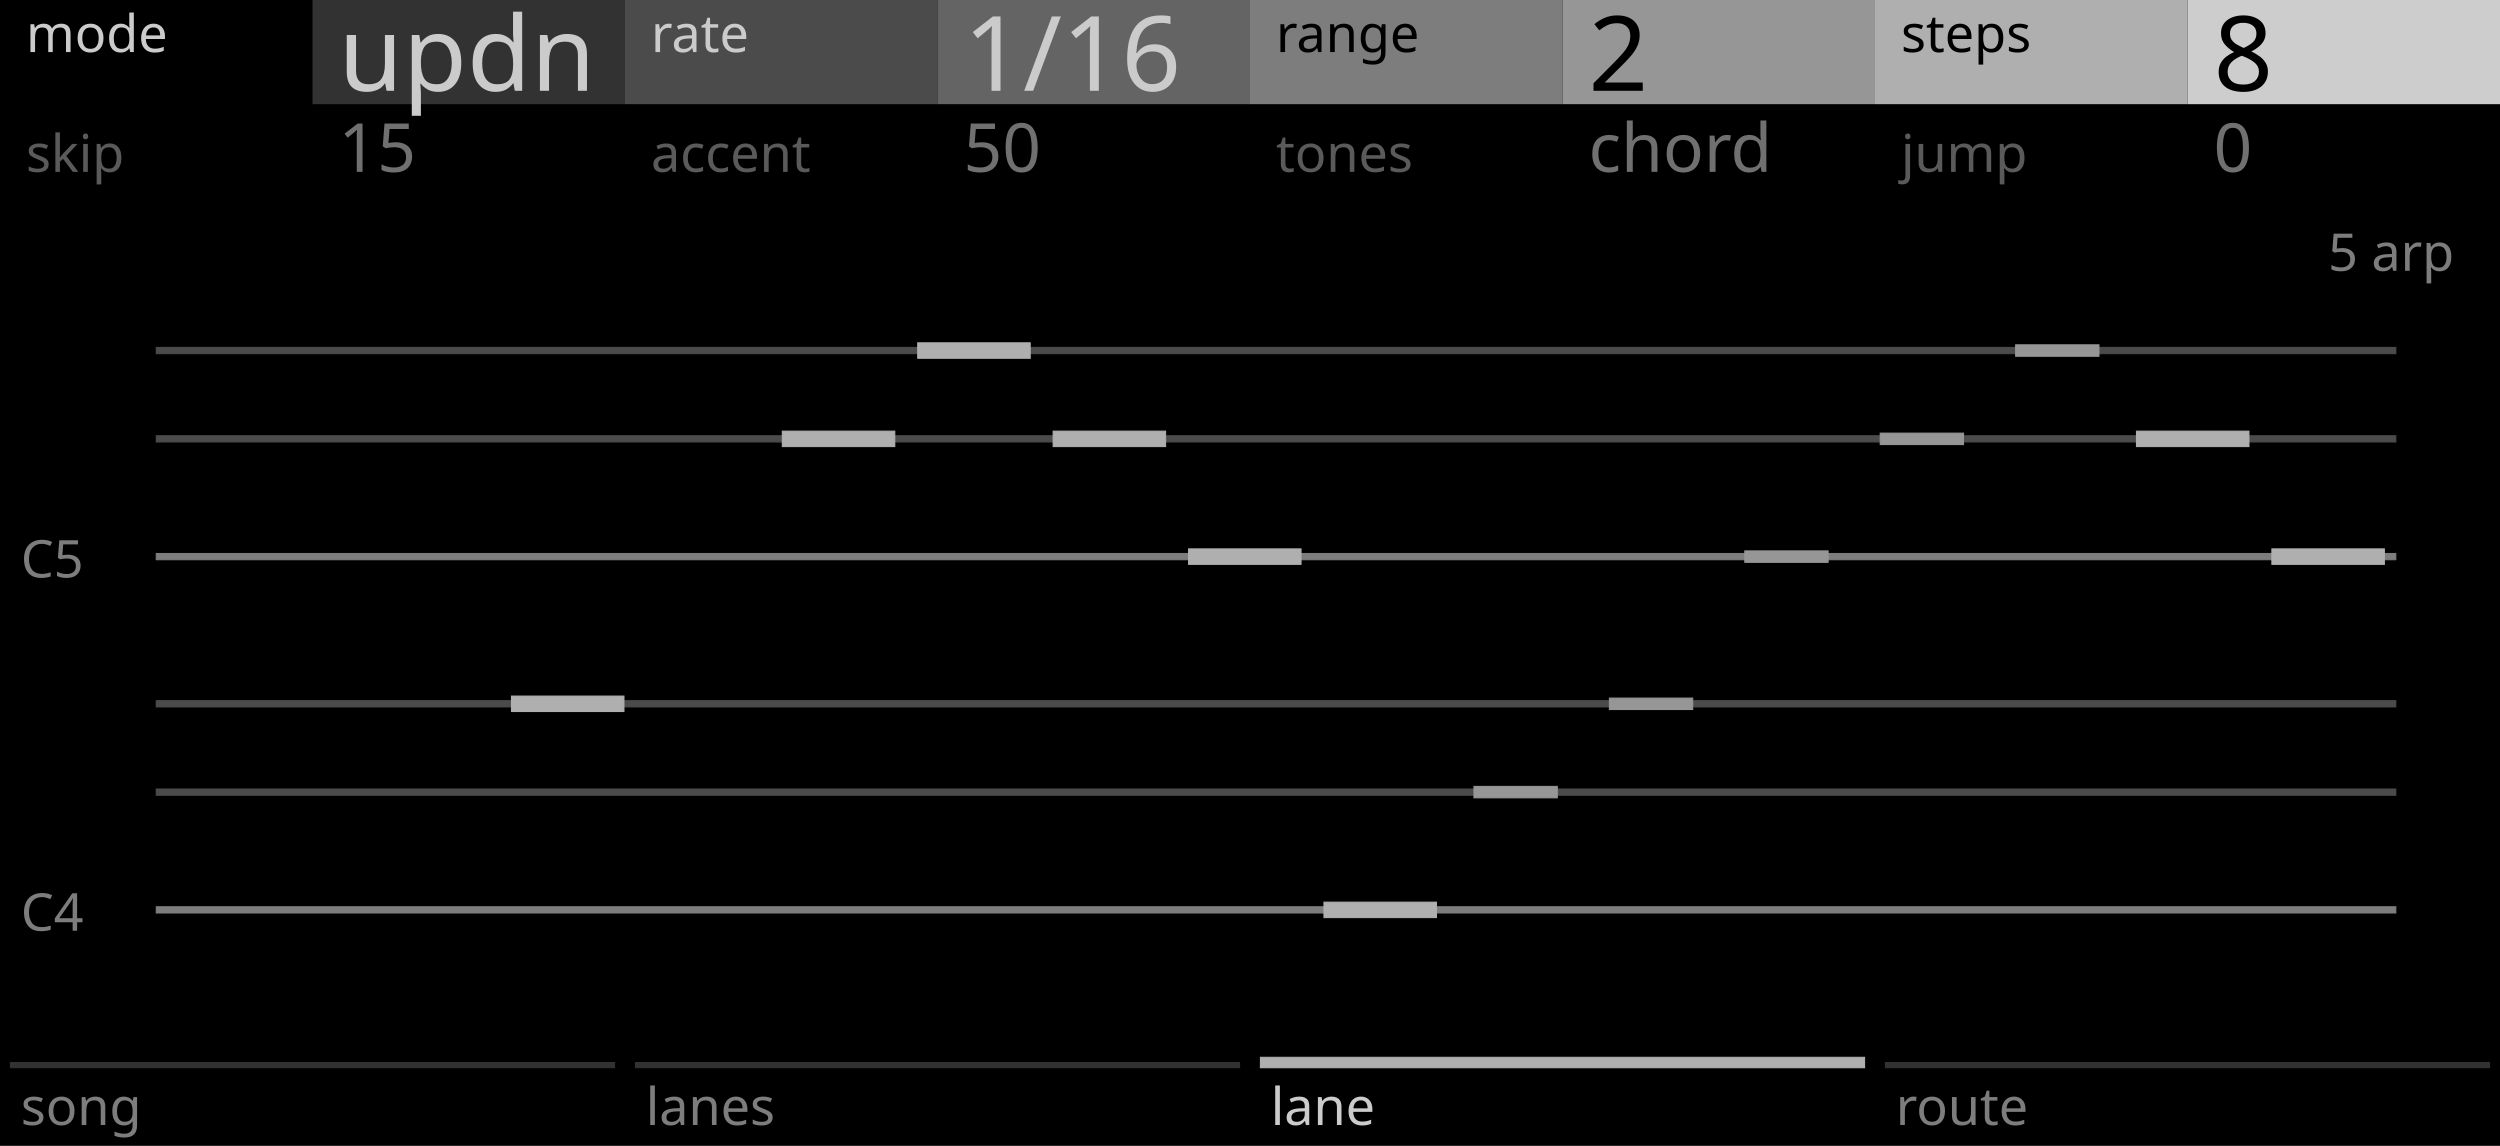
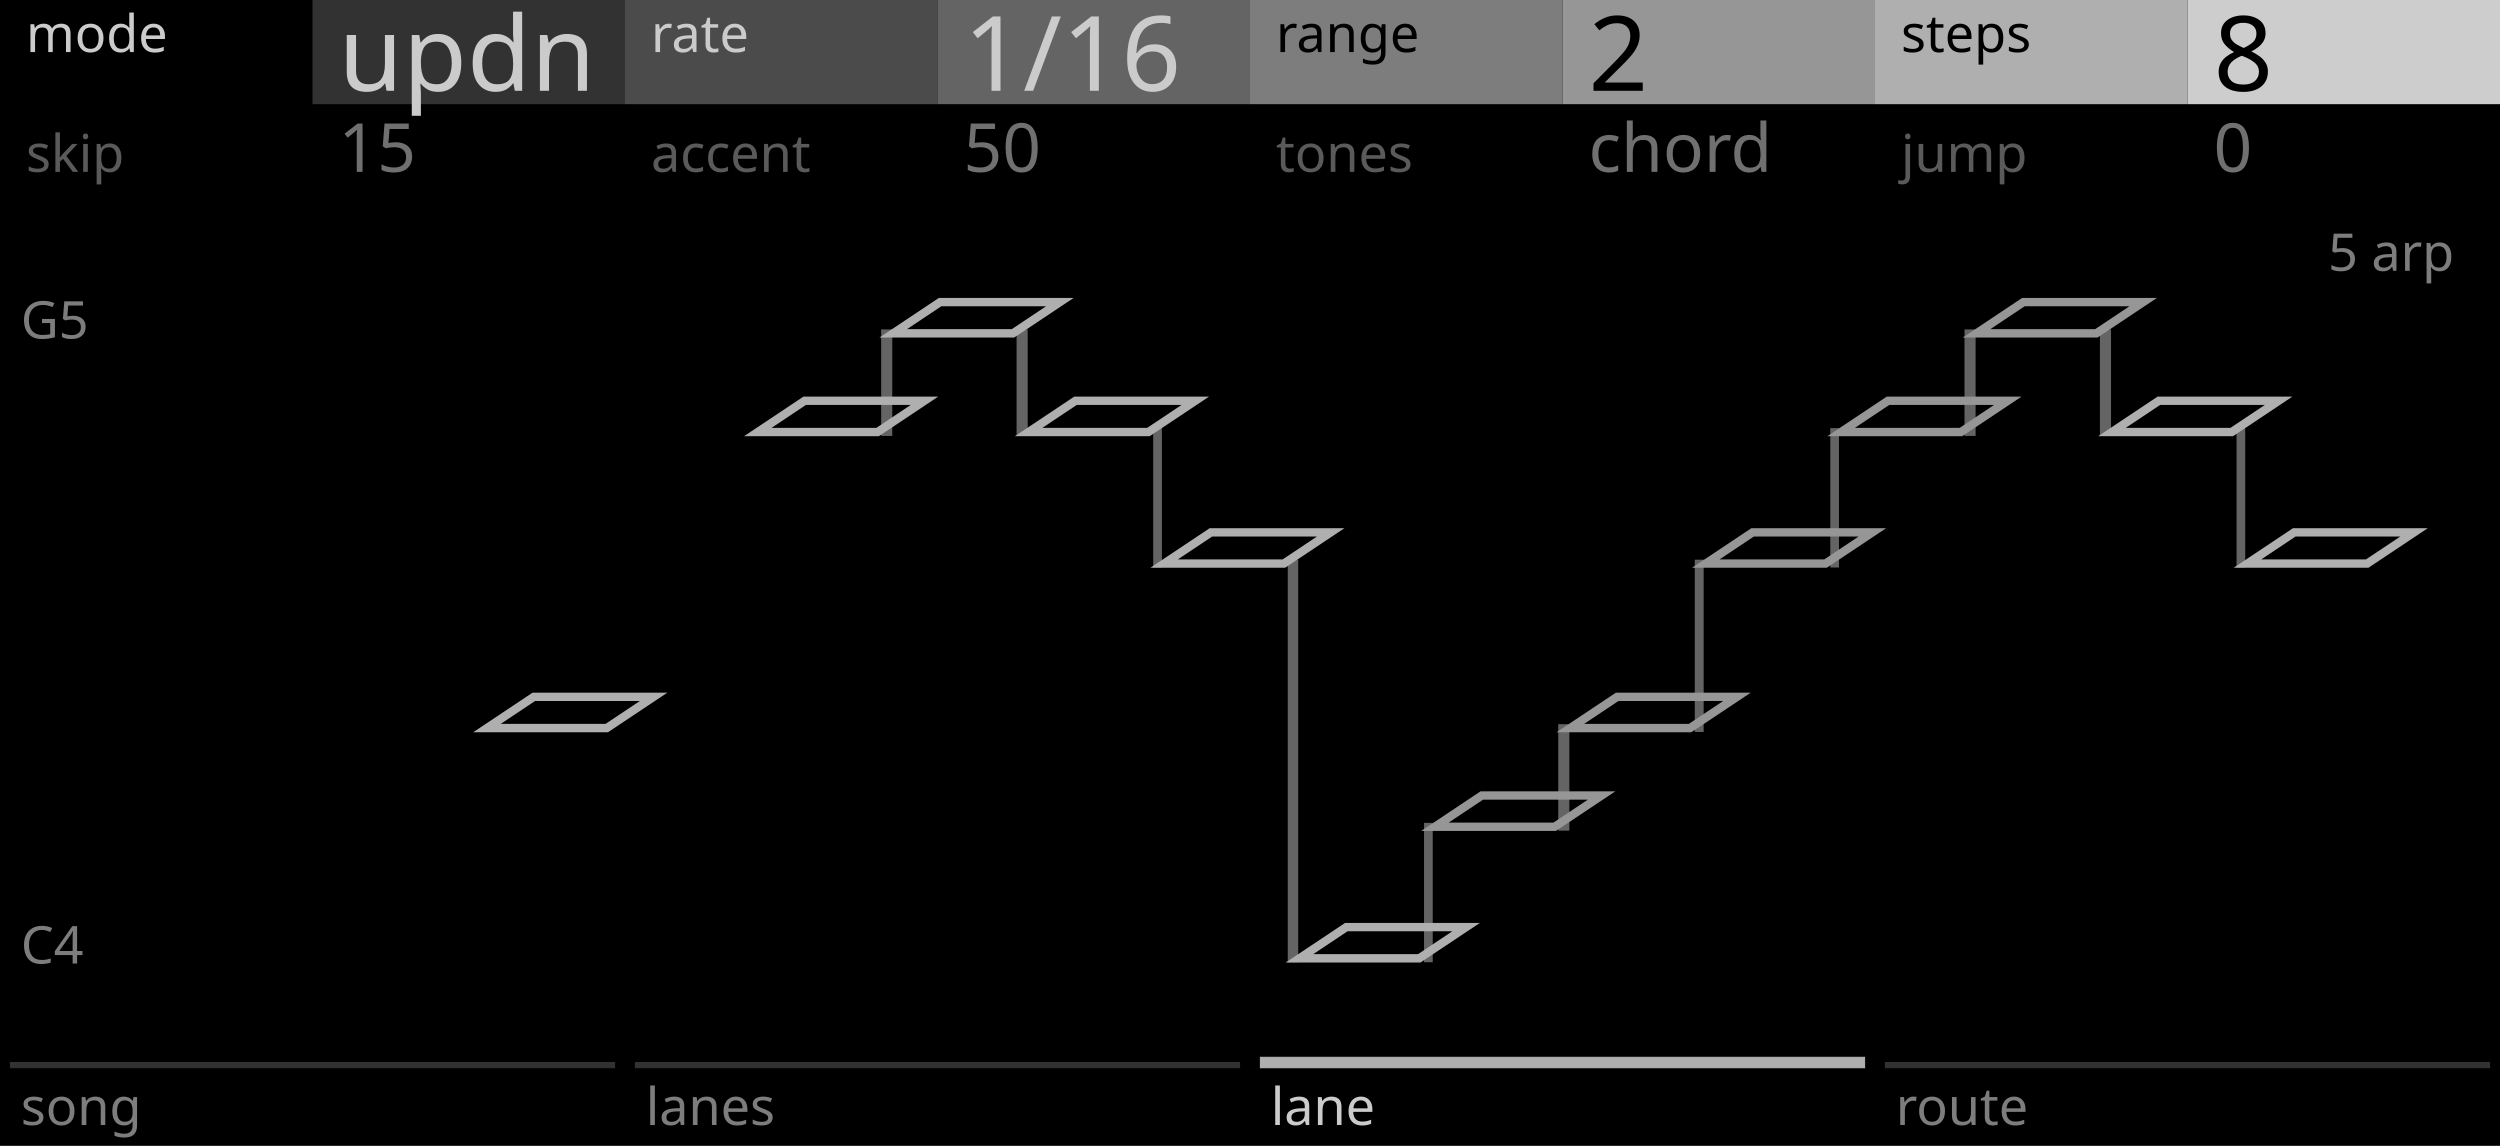
<svg xmlns="http://www.w3.org/2000/svg" width="480" height="220" viewBox="0 0 480 220">
  <g id="preview_canvas">
    <rect x="0" y="0" width="480" height="220" fill="#000000" stroke="none" />
  </g>
  <g id="preview_header">
    <rect x="0" y="0" width="60" height="20" fill="#000000" stroke="none" />
    <rect x="60" y="0" width="60" height="20" fill="#323232" stroke="none" />
    <rect x="120" y="0" width="60" height="20" fill="#4B4B4B" stroke="none" />
    <rect x="180" y="0" width="60" height="20" fill="#646464" stroke="none" />
    <rect x="240" y="0" width="60" height="20" fill="#7D7D7D" stroke="none" />
    <rect x="300" y="0" width="60" height="20" fill="#969696" stroke="none" />
    <rect x="360" y="0" width="60" height="20" fill="#AFAFAF" stroke="none" />
    <rect x="420" y="0" width="60" height="20" fill="#CDCDCD" stroke="none" />
    <text transform="matrix(1 0 0 1 5 10)" fill="#CBCBCB" stroke="none" font-family="UniversNextPro-Light" font-size="10px">mode</text>
    <text transform="matrix(1 0 0 1 65 17.44)" fill="#CBCBCB" stroke="none" font-family="UniversNextPro-Light" font-size="20px">updn</text>
    <text transform="matrix(1 0 0 1 5 33)" fill="#5A5A5A" stroke="none" font-family="UniversNextPro-Light" font-size="10px">skip</text>
    <text transform="matrix(1 0 0 1 65 33)" fill="#707070" stroke="none" font-family="UniversNextPro-Light" font-size="13px">15</text>
    <text transform="matrix(1 0 0 1 125 10)" fill="#CBCBCB" stroke="none" font-family="UniversNextPro-Light" font-size="10px">rate</text>
    <text transform="matrix(1 0 0 1 185 17.44)" fill="#CBCBCB" stroke="none" font-family="UniversNextPro-Light" font-size="20px">1/16</text>
    <text transform="matrix(1 0 0 1 125 33)" fill="#5A5A5A" stroke="none" font-family="UniversNextPro-Light" font-size="10px">accent</text>
    <text transform="matrix(1 0 0 1 185 33)" fill="#707070" stroke="none" font-family="UniversNextPro-Light" font-size="13px">50</text>
    <text transform="matrix(1 0 0 1 245 10)" fill="#000000" stroke="none" font-family="UniversNextPro-Light" font-size="10px">range</text>
    <text transform="matrix(1 0 0 1 305 17.44)" fill="#000000" stroke="none" font-family="UniversNextPro-Light" font-size="20px">2</text>
    <text transform="matrix(1 0 0 1 245 33)" fill="#5A5A5A" stroke="none" font-family="UniversNextPro-Light" font-size="10px">tones</text>
    <text transform="matrix(1 0 0 1 305 33)" fill="#707070" stroke="none" font-family="UniversNextPro-Light" font-size="13px">chord</text>
    <text transform="matrix(1 0 0 1 365 10)" fill="#000000" stroke="none" font-family="UniversNextPro-Light" font-size="10px">steps</text>
    <text transform="matrix(1 0 0 1 425 17.44)" fill="#000000" stroke="none" font-family="UniversNextPro-Light" font-size="20px">8</text>
    <text transform="matrix(1 0 0 1 365 33)" fill="#5A5A5A" stroke="none" font-family="UniversNextPro-Light" font-size="10px">jump</text>
    <text transform="matrix(1 0 0 1 425 33)" fill="#707070" stroke="none" font-family="UniversNextPro-Light" font-size="13px">0</text>
  </g>
  <path id="cond_palette_0" d="M 700 300 L 704 300 L 704 304 Z" fill="#000000" stroke="#000000" stroke-width="0.2" />
  <path id="cond_palette_1" d="M 708 300 L 712 300 L 712 304 Z" fill="#323232" stroke="#323232" stroke-width="0.2" />
  <path id="cond_palette_2" d="M 716 300 L 720 300 L 720 304 Z" fill="#4B4B4B" stroke="#4B4B4B" stroke-width="0.2" />
  <path id="cond_palette_3" d="M 724 300 L 728 300 L 728 304 Z" fill="#646464" stroke="#646464" stroke-width="0.2" />
  <path id="cond_palette_4" d="M 732 300 L 736 300 L 736 304 Z" fill="#7D7D7D" stroke="#7D7D7D" stroke-width="0.2" />
  <path id="cond_palette_5" d="M 740 300 L 744 300 L 744 304 Z" fill="#969696" stroke="#969696" stroke-width="0.2" />
  <path id="cond_palette_6" d="M 748 300 L 752 300 L 752 304 Z" fill="#AFAFAF" stroke="#AFAFAF" stroke-width="0.2" />
  <path id="cond_palette_7" d="M 756 300 L 760 300 L 760 304 Z" fill="#CDCDCD" stroke="#CDCDCD" stroke-width="0.2" />
  <path id="cond_palette_8" d="M 764 300 L 768 300 L 768 304 Z" fill="#000000" stroke="#646464" stroke-width="1.5" />
  <path id="cond_palette_9" d="M 772 300 L 776 300 L 776 304 Z" fill="#000000" stroke="#7D7D7D" stroke-width="1.5" />
  <path id="cond_palette_10" d="M 780 300 L 784 300 L 784 304 Z" fill="#000000" stroke="#969696" stroke-width="1.5" />
  <path id="cond_palette_11" d="M 788 300 L 792 300 L 792 304 Z" fill="#000000" stroke="#969696" stroke-width="1.6" />
  <path id="cond_palette_12" d="M 796 300 L 800 300 L 800 304 Z" fill="#000000" stroke="#AFAFAF" stroke-width="1.6" />
  <path id="cond_palette_13" d="M 804 300 L 808 300 L 808 304 Z" fill="#000000" stroke="#CDCDCD" stroke-width="2.2" />
  <path id="cond_palette_14" d="M 812 300 L 816 300 L 816 304 Z" fill="#000000" stroke="#646464" stroke-width="1.5" />
  <path id="cond_palette_15" d="M 820 300 L 824 300 L 824 304 Z" fill="#000000" stroke="#CDCDCD" stroke-width="1.6" />
  <path d="M 2 204 L 118 204 L 118 205 L 2 205 Z" fill="#323232" stroke="#323232" stroke-width="0.2" />
  <path d="M 122 204 L 238 204 L 238 205 L 122 205 Z" fill="#323232" stroke="#323232" stroke-width="0.2" />
  <path d="M 242 204 L 358 204 L 358 205 L 242 205 Z" fill="#323232" stroke="#323232" stroke-width="0.2" />
  <path d="M 362 204 L 478 204 L 478 205 L 362 205 Z" fill="#323232" stroke="#323232" stroke-width="0.2" />
-   <path id="cond_node_16" transform="matrix(1 0 0 1 460 174.696)" d="M -430 -0.6 L 0 -0.6 L 0 0.6 L -430 0.6 Z" fill="#7D7D7D" stroke="#7D7D7D" stroke-width="0.2" />
-   <path id="cond_node_17" transform="matrix(1 0 0 1 460 152.087)" d="M -430 -0.6 L 0 -0.6 L 0 0.6 L -430 0.6 Z" fill="#4B4B4B" stroke="#4B4B4B" stroke-width="0.2" />
-   <path id="cond_node_18" transform="matrix(1 0 0 1 460 135.13)" d="M -430 -0.6 L 0 -0.6 L 0 0.6 L -430 0.6 Z" fill="#4B4B4B" stroke="#4B4B4B" stroke-width="0.2" />
-   <path id="cond_node_19" transform="matrix(1 0 0 1 460 106.87)" d="M -430 -0.6 L 0 -0.6 L 0 0.6 L -430 0.6 Z" fill="#7D7D7D" stroke="#7D7D7D" stroke-width="0.2" />
-   <path id="cond_node_20" transform="matrix(1 0 0 1 460 84.261)" d="M -430 -0.6 L 0 -0.6 L 0 0.6 L -430 0.6 Z" fill="#4B4B4B" stroke="#4B4B4B" stroke-width="0.2" />
-   <path id="cond_node_21" transform="matrix(1 0 0 1 460 67.304)" d="M -430 -0.6 L 0 -0.6 L 0 0.6 L -430 0.6 Z" fill="#4B4B4B" stroke="#4B4B4B" stroke-width="0.2" />
-   <path id="cond_node_210" transform="matrix(1 0 0 1 109 135.13)" d="M -10.8 -1.485 L 10.8 -1.485 L 10.8 1.485 L -10.8 1.485 Z" fill="#AFAFAF" stroke="#AFAFAF" stroke-width="0.2" />
-   <path id="cond_node_211" transform="matrix(1 0 0 1 161 84.261)" d="M -10.8 -1.485 L 10.8 -1.485 L 10.8 1.485 L -10.8 1.485 Z" fill="#AFAFAF" stroke="#AFAFAF" stroke-width="0.2" />
-   <path id="cond_node_212" transform="matrix(1 0 0 1 187 67.304)" d="M -10.8 -1.485 L 10.8 -1.485 L 10.8 1.485 L -10.8 1.485 Z" fill="#AFAFAF" stroke="#AFAFAF" stroke-width="0.2" />
-   <path id="cond_node_213" transform="matrix(1 0 0 1 213 84.261)" d="M -10.8 -1.485 L 10.8 -1.485 L 10.8 1.485 L -10.8 1.485 Z" fill="#AFAFAF" stroke="#AFAFAF" stroke-width="0.2" />
-   <path id="cond_node_214" transform="matrix(1 0 0 1 239 106.87)" d="M -10.8 -1.485 L 10.8 -1.485 L 10.8 1.485 L -10.8 1.485 Z" fill="#AFAFAF" stroke="#AFAFAF" stroke-width="0.2" />
-   <path id="cond_node_215" transform="matrix(1 0 0 1 265 174.696)" d="M -10.8 -1.485 L 10.8 -1.485 L 10.8 1.485 L -10.8 1.485 Z" fill="#AFAFAF" stroke="#AFAFAF" stroke-width="0.2" />
-   <path id="cond_node_216" transform="matrix(1 0 0 1 291 152.087)" d="M -8 -1.1 L 8 -1.1 L 8 1.1 L -8 1.1 Z" fill="#969696" stroke="#969696" stroke-width="0.2" />
-   <path id="cond_node_217" transform="matrix(1 0 0 1 317 135.13)" d="M -8 -1.1 L 8 -1.1 L 8 1.1 L -8 1.1 Z" fill="#969696" stroke="#969696" stroke-width="0.2" />
-   <path id="cond_node_218" transform="matrix(1 0 0 1 343 106.87)" d="M -8 -1.1 L 8 -1.1 L 8 1.1 L -8 1.1 Z" fill="#969696" stroke="#969696" stroke-width="0.2" />
-   <path id="cond_node_219" transform="matrix(1 0 0 1 369 84.261)" d="M -8 -1.1 L 8 -1.1 L 8 1.1 L -8 1.1 Z" fill="#969696" stroke="#969696" stroke-width="0.2" />
-   <path id="cond_node_220" transform="matrix(1 0 0 1 395 67.304)" d="M -8 -1.1 L 8 -1.1 L 8 1.1 L -8 1.1 Z" fill="#969696" stroke="#969696" stroke-width="0.2" />
-   <path id="cond_node_221" transform="matrix(1 0 0 1 421 84.261)" d="M -10.8 -1.485 L 10.8 -1.485 L 10.8 1.485 L -10.8 1.485 Z" fill="#AFAFAF" stroke="#AFAFAF" stroke-width="0.2" />
-   <path id="cond_node_222" transform="matrix(1 0 0 1 447 106.87)" d="M -10.8 -1.485 L 10.8 -1.485 L 10.8 1.485 L -10.8 1.485 Z" fill="#AFAFAF" stroke="#AFAFAF" stroke-width="0.2" />
-   <path id="cond_node_236" transform="matrix(1 0 0 1 242 203)" d="M 0 0 L 116 0 L 116 2 L 0 2 Z" fill="#AFAFAF" stroke="#AFAFAF" stroke-width="0.2" />
+   <path id="cond_node_210" transform="matrix(1 0 0 1 170.25 64)" d="M -0.316 0 L 0.316 0 L 0.316 18.947 L -0.316 18.947 Z" fill="none" stroke="#646464" stroke-width="1.5" />
+   <path id="cond_node_211" transform="matrix(1 0 0 1 196.25 64)" d="M -0.316 0 L 0.316 0 L 0.316 18.947 L -0.316 18.947 Z" fill="none" stroke="#646464" stroke-width="1.5" />
+   <path id="cond_node_212" transform="matrix(1 0 0 1 300.25 139.789)" d="M -0.316 0 L 0.316 0 L 0.316 18.947 L -0.316 18.947 Z" fill="none" stroke="#646464" stroke-width="1.5" />
+   <path id="cond_node_213" transform="matrix(1 0 0 1 378.25 64)" d="M -0.316 0 L 0.316 0 L 0.316 18.947 L -0.316 18.947 Z" fill="none" stroke="#646464" stroke-width="1.5" />
+   <path id="cond_node_214" transform="matrix(1 0 0 1 404.25 64)" d="M -0.316 0 L 0.316 0 L 0.316 18.947 L -0.316 18.947 Z" fill="none" stroke="#646464" stroke-width="1.5" />
+   <path id="cond_node_218" transform="matrix(1 0 0 1 222.25 82.947)" d="M -0.084 0 L 0.084 0 L 0.084 25.263 L -0.084 25.263 Z" fill="none" stroke="#646464" stroke-width="1.5" />
+   <path id="cond_node_219" transform="matrix(1 0 0 1 248.25 108.211)" d="M -0.253 0 L 0.253 0 L 0.253 75.789 L -0.253 75.789 Z" fill="none" stroke="#646464" stroke-width="1.5" />
+   <path id="cond_node_220" transform="matrix(1 0 0 1 274.25 158.737)" d="M -0.084 0 L 0.084 0 L 0.084 25.263 L -0.084 25.263 Z" fill="none" stroke="#646464" stroke-width="1.5" />
+   <path id="cond_node_221" transform="matrix(1 0 0 1 326.25 108.211)" d="M -0.105 0 L 0.105 0 L 0.105 31.579 L -0.105 31.579 Z" fill="none" stroke="#646464" stroke-width="1.5" />
+   <path id="cond_node_222" transform="matrix(1 0 0 1 352.25 82.947)" d="M -0.084 0 L 0.084 0 L 0.084 25.263 L -0.084 25.263 Z" fill="none" stroke="#646464" stroke-width="1.5" />
+   <path id="cond_node_223" transform="matrix(1 0 0 1 430.25 82.947)" d="M -0.084 0 L 0.084 0 L 0.084 25.263 L -0.084 25.263 Z" fill="none" stroke="#646464" stroke-width="1.5" />
+   <path id="cond_node_226" transform="matrix(1 0 0 1 105 139.789)" d="M -11.5 0 L 11.5 0 L 20.5 -6 L -2.5 -6 Z" fill="none" stroke="#AFAFAF" stroke-width="1.6" />
+   <path id="cond_node_227" transform="matrix(1 0 0 1 157 82.947)" d="M -11.5 0 L 11.5 0 L 20.5 -6 L -2.5 -6 Z" fill="none" stroke="#AFAFAF" stroke-width="1.6" />
+   <path id="cond_node_228" transform="matrix(1 0 0 1 183 64)" d="M -11.5 0 L 11.5 0 L 20.5 -6 L -2.5 -6 Z" fill="none" stroke="#AFAFAF" stroke-width="1.6" />
+   <path id="cond_node_229" transform="matrix(1 0 0 1 209 82.947)" d="M -11.5 0 L 11.5 0 L 20.5 -6 L -2.5 -6 Z" fill="none" stroke="#AFAFAF" stroke-width="1.6" />
+   <path id="cond_node_230" transform="matrix(1 0 0 1 235 108.211)" d="M -11.5 0 L 11.5 0 L 20.5 -6 L -2.5 -6 Z" fill="none" stroke="#AFAFAF" stroke-width="1.6" />
+   <path id="cond_node_231" transform="matrix(1 0 0 1 261 184)" d="M -11.5 0 L 11.5 0 L 20.5 -6 L -2.5 -6 Z" fill="none" stroke="#AFAFAF" stroke-width="1.6" />
+   <path id="cond_node_232" transform="matrix(1 0 0 1 287 158.737)" d="M -11.5 0 L 11.5 0 L 20.5 -6 L -2.5 -6 Z" fill="none" stroke="#969696" stroke-width="1.6" />
+   <path id="cond_node_233" transform="matrix(1 0 0 1 313 139.789)" d="M -11.5 0 L 11.5 0 L 20.5 -6 L -2.5 -6 Z" fill="none" stroke="#969696" stroke-width="1.6" />
+   <path id="cond_node_234" transform="matrix(1 0 0 1 339 108.211)" d="M -11.5 0 L 11.5 0 L 20.5 -6 L -2.5 -6 Z" fill="none" stroke="#969696" stroke-width="1.6" />
+   <path id="cond_node_235" transform="matrix(1 0 0 1 365 82.947)" d="M -11.5 0 L 11.5 0 L 20.5 -6 L -2.5 -6 Z" fill="none" stroke="#969696" stroke-width="1.6" />
+   <path id="cond_node_236" transform="matrix(1 0 0 1 391 64)" d="M -11.5 0 L 11.5 0 L 20.5 -6 L -2.5 -6 Z" fill="none" stroke="#969696" stroke-width="1.6" />
+   <path id="cond_node_237" transform="matrix(1 0 0 1 417 82.947)" d="M -11.5 0 L 11.5 0 L 20.5 -6 L -2.5 -6 Z" fill="none" stroke="#AFAFAF" stroke-width="1.6" />
+   <path id="cond_node_238" transform="matrix(1 0 0 1 443 108.211)" d="M -11.5 0 L 11.5 0 L 20.5 -6 L -2.5 -6 Z" fill="none" stroke="#AFAFAF" stroke-width="1.6" />
+   <path id="cond_node_252" transform="matrix(1 0 0 1 242 203)" d="M 0 0 L 116 0 L 116 2 L 0 2 Z" fill="#AFAFAF" stroke="#AFAFAF" stroke-width="0.2" />
  <text id="cond_text_16" transform="matrix(1 0 0 1 4 216)" fill="#7D7D7D" stroke="none" font-family="UniversNextPro-Light" font-size="10px">song</text>
  <text id="cond_text_17" transform="matrix(1 0 0 1 124 216)" fill="#7D7D7D" stroke="none" font-family="UniversNextPro-Light" font-size="10px">lanes</text>
  <text id="cond_text_18" transform="matrix(1 0 0 1 244 216)" fill="#CBCBCB" stroke="none" font-family="UniversNextPro-Light" font-size="10px">lane</text>
  <text id="cond_text_19" transform="matrix(1 0 0 1 364 216)" fill="#7D7D7D" stroke="none" font-family="UniversNextPro-Light" font-size="10px">route</text>
  <text id="cond_text_32" transform="matrix(1 0 0 1 447 52)" fill="#7D7D7D" stroke="none" font-family="UniversNextPro-Light" font-size="10px">5 arp</text>
-   <text id="cond_text_20" transform="matrix(1 0 0 1 4 178.696)" fill="#7D7D7D" stroke="none" font-family="UniversNextPro-Light" font-size="10px">C4</text>
-   <text id="cond_text_21" transform="matrix(1 0 0 1 4 110.87)" fill="#7D7D7D" stroke="none" font-family="UniversNextPro-Light" font-size="10px">C5</text>
+   <text id="cond_text_20" transform="matrix(1 0 0 1 4 65)" fill="#7D7D7D" stroke="none" font-family="UniversNextPro-Light" font-size="10px">G5</text>
+   <text id="cond_text_21" transform="matrix(1 0 0 1 4 185)" fill="#7D7D7D" stroke="none" font-family="UniversNextPro-Light" font-size="10px">C4</text>
</svg>
